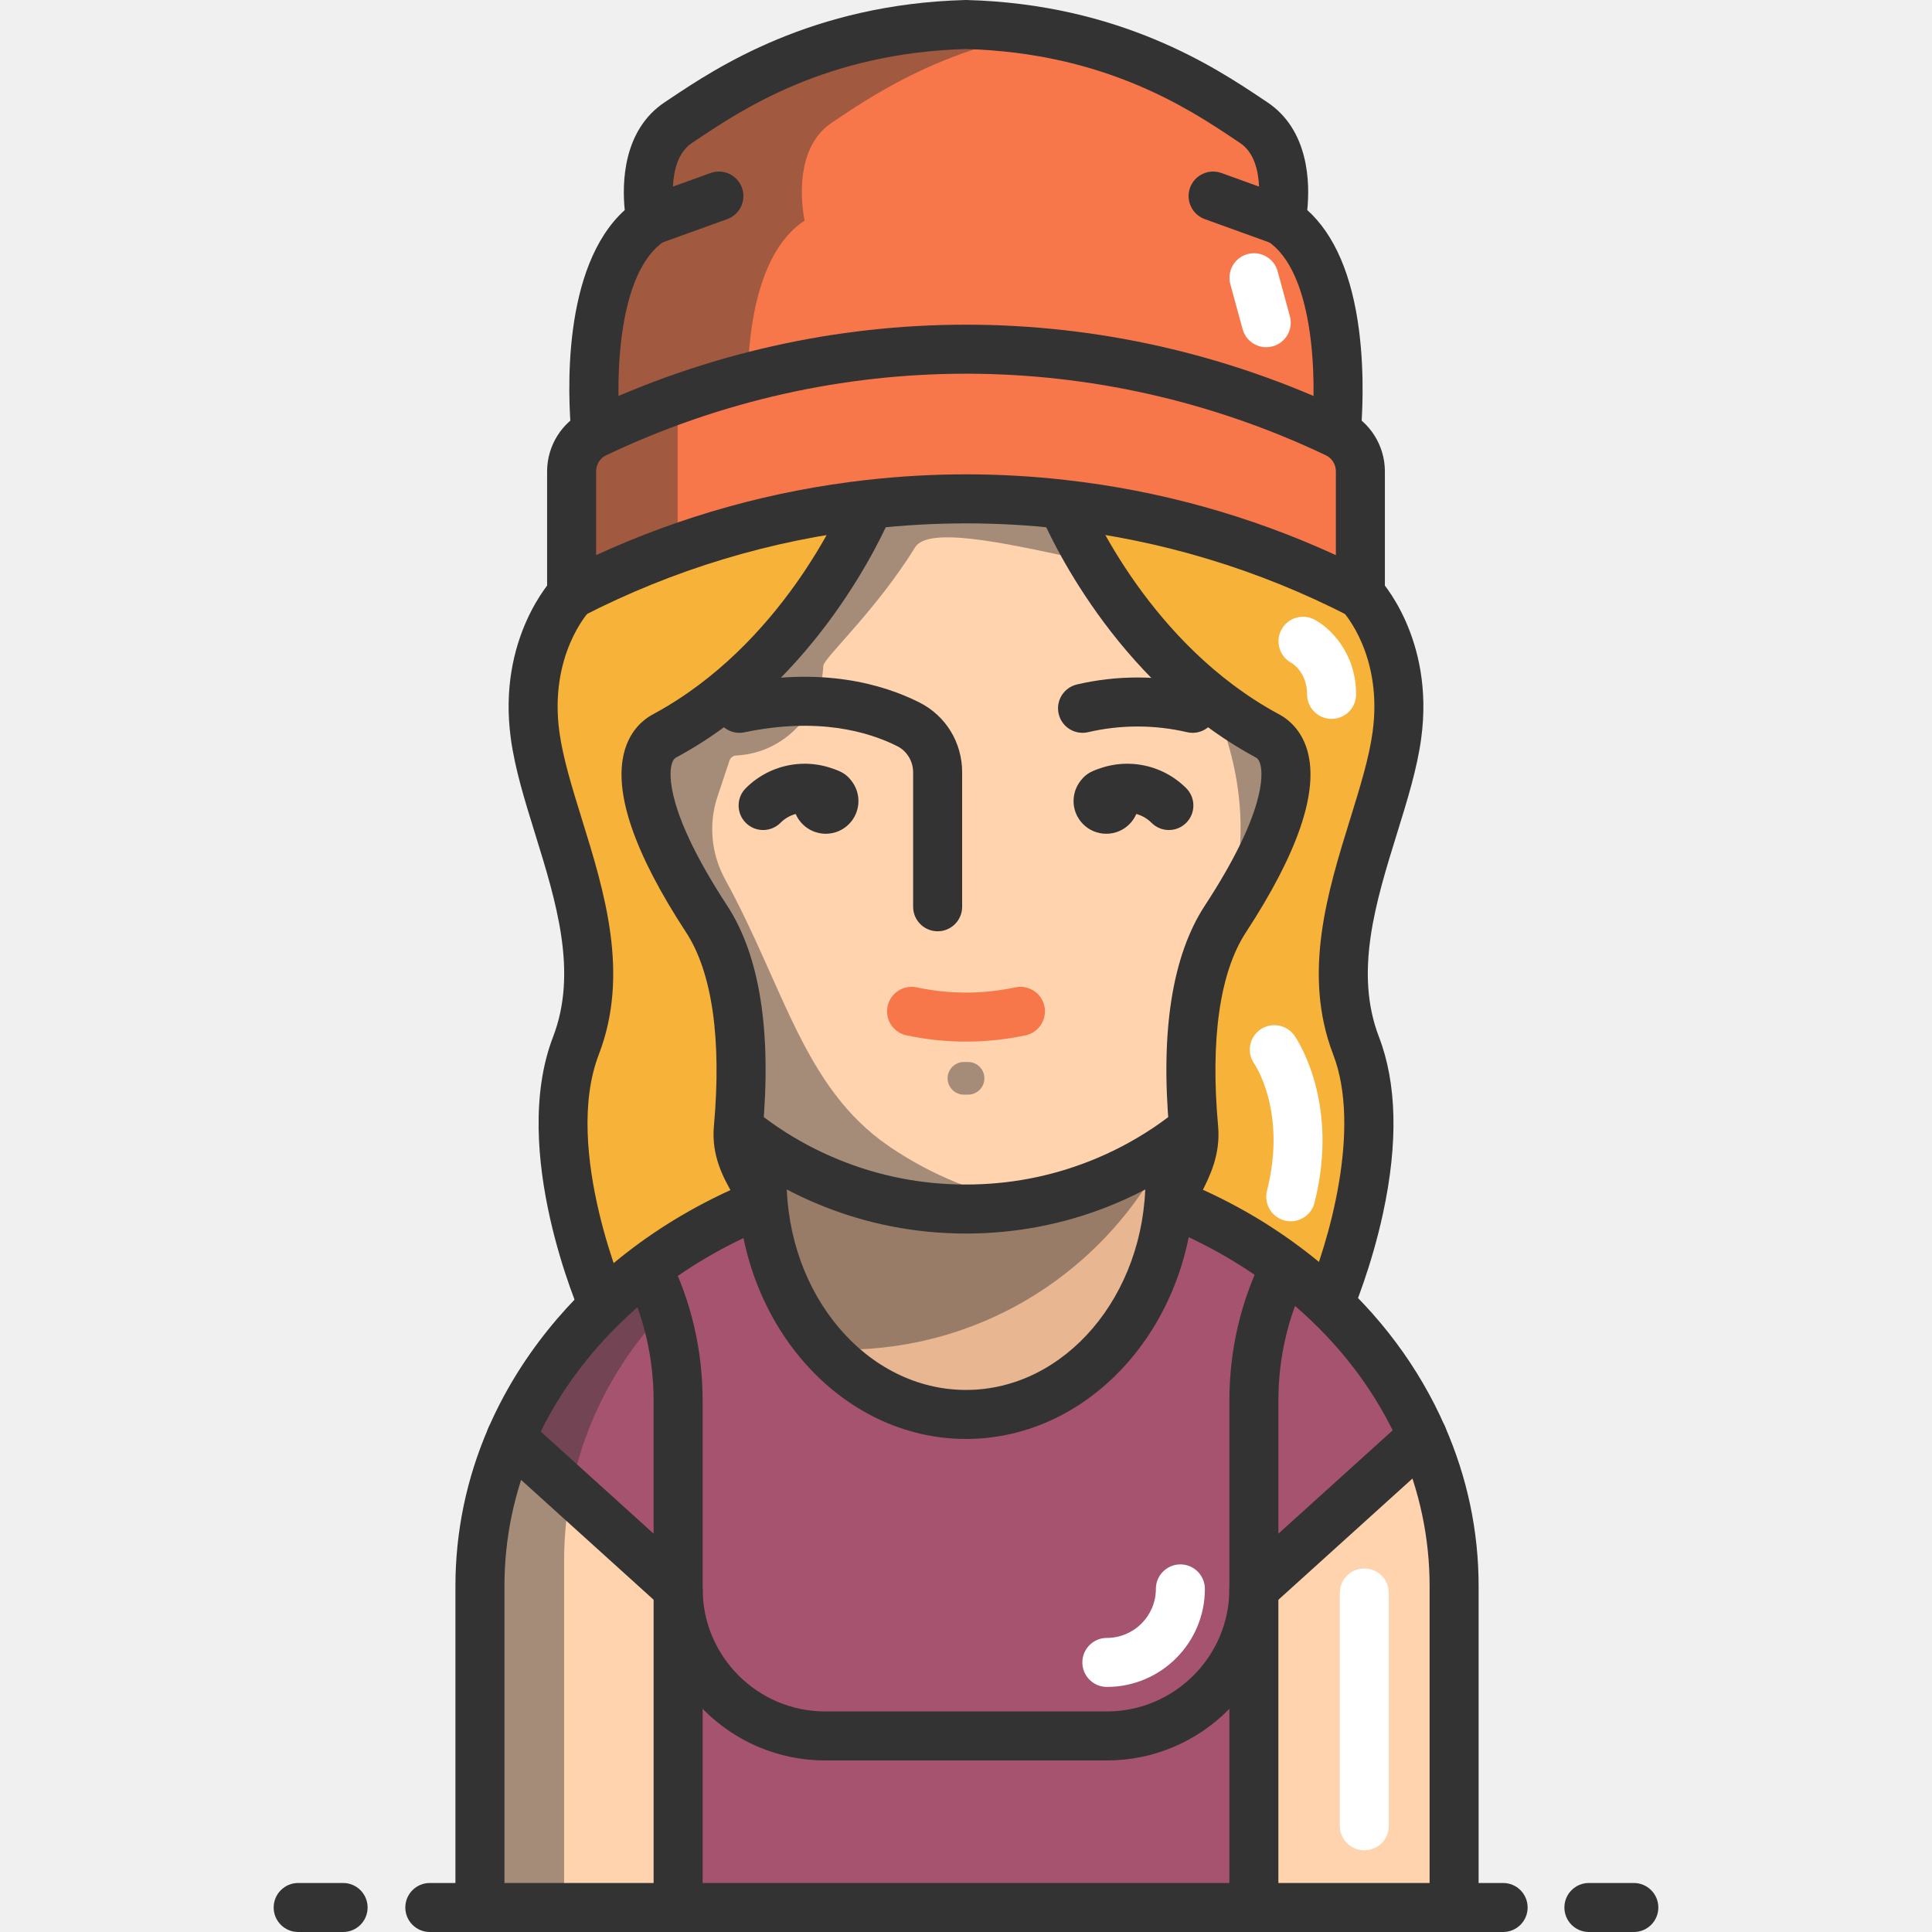
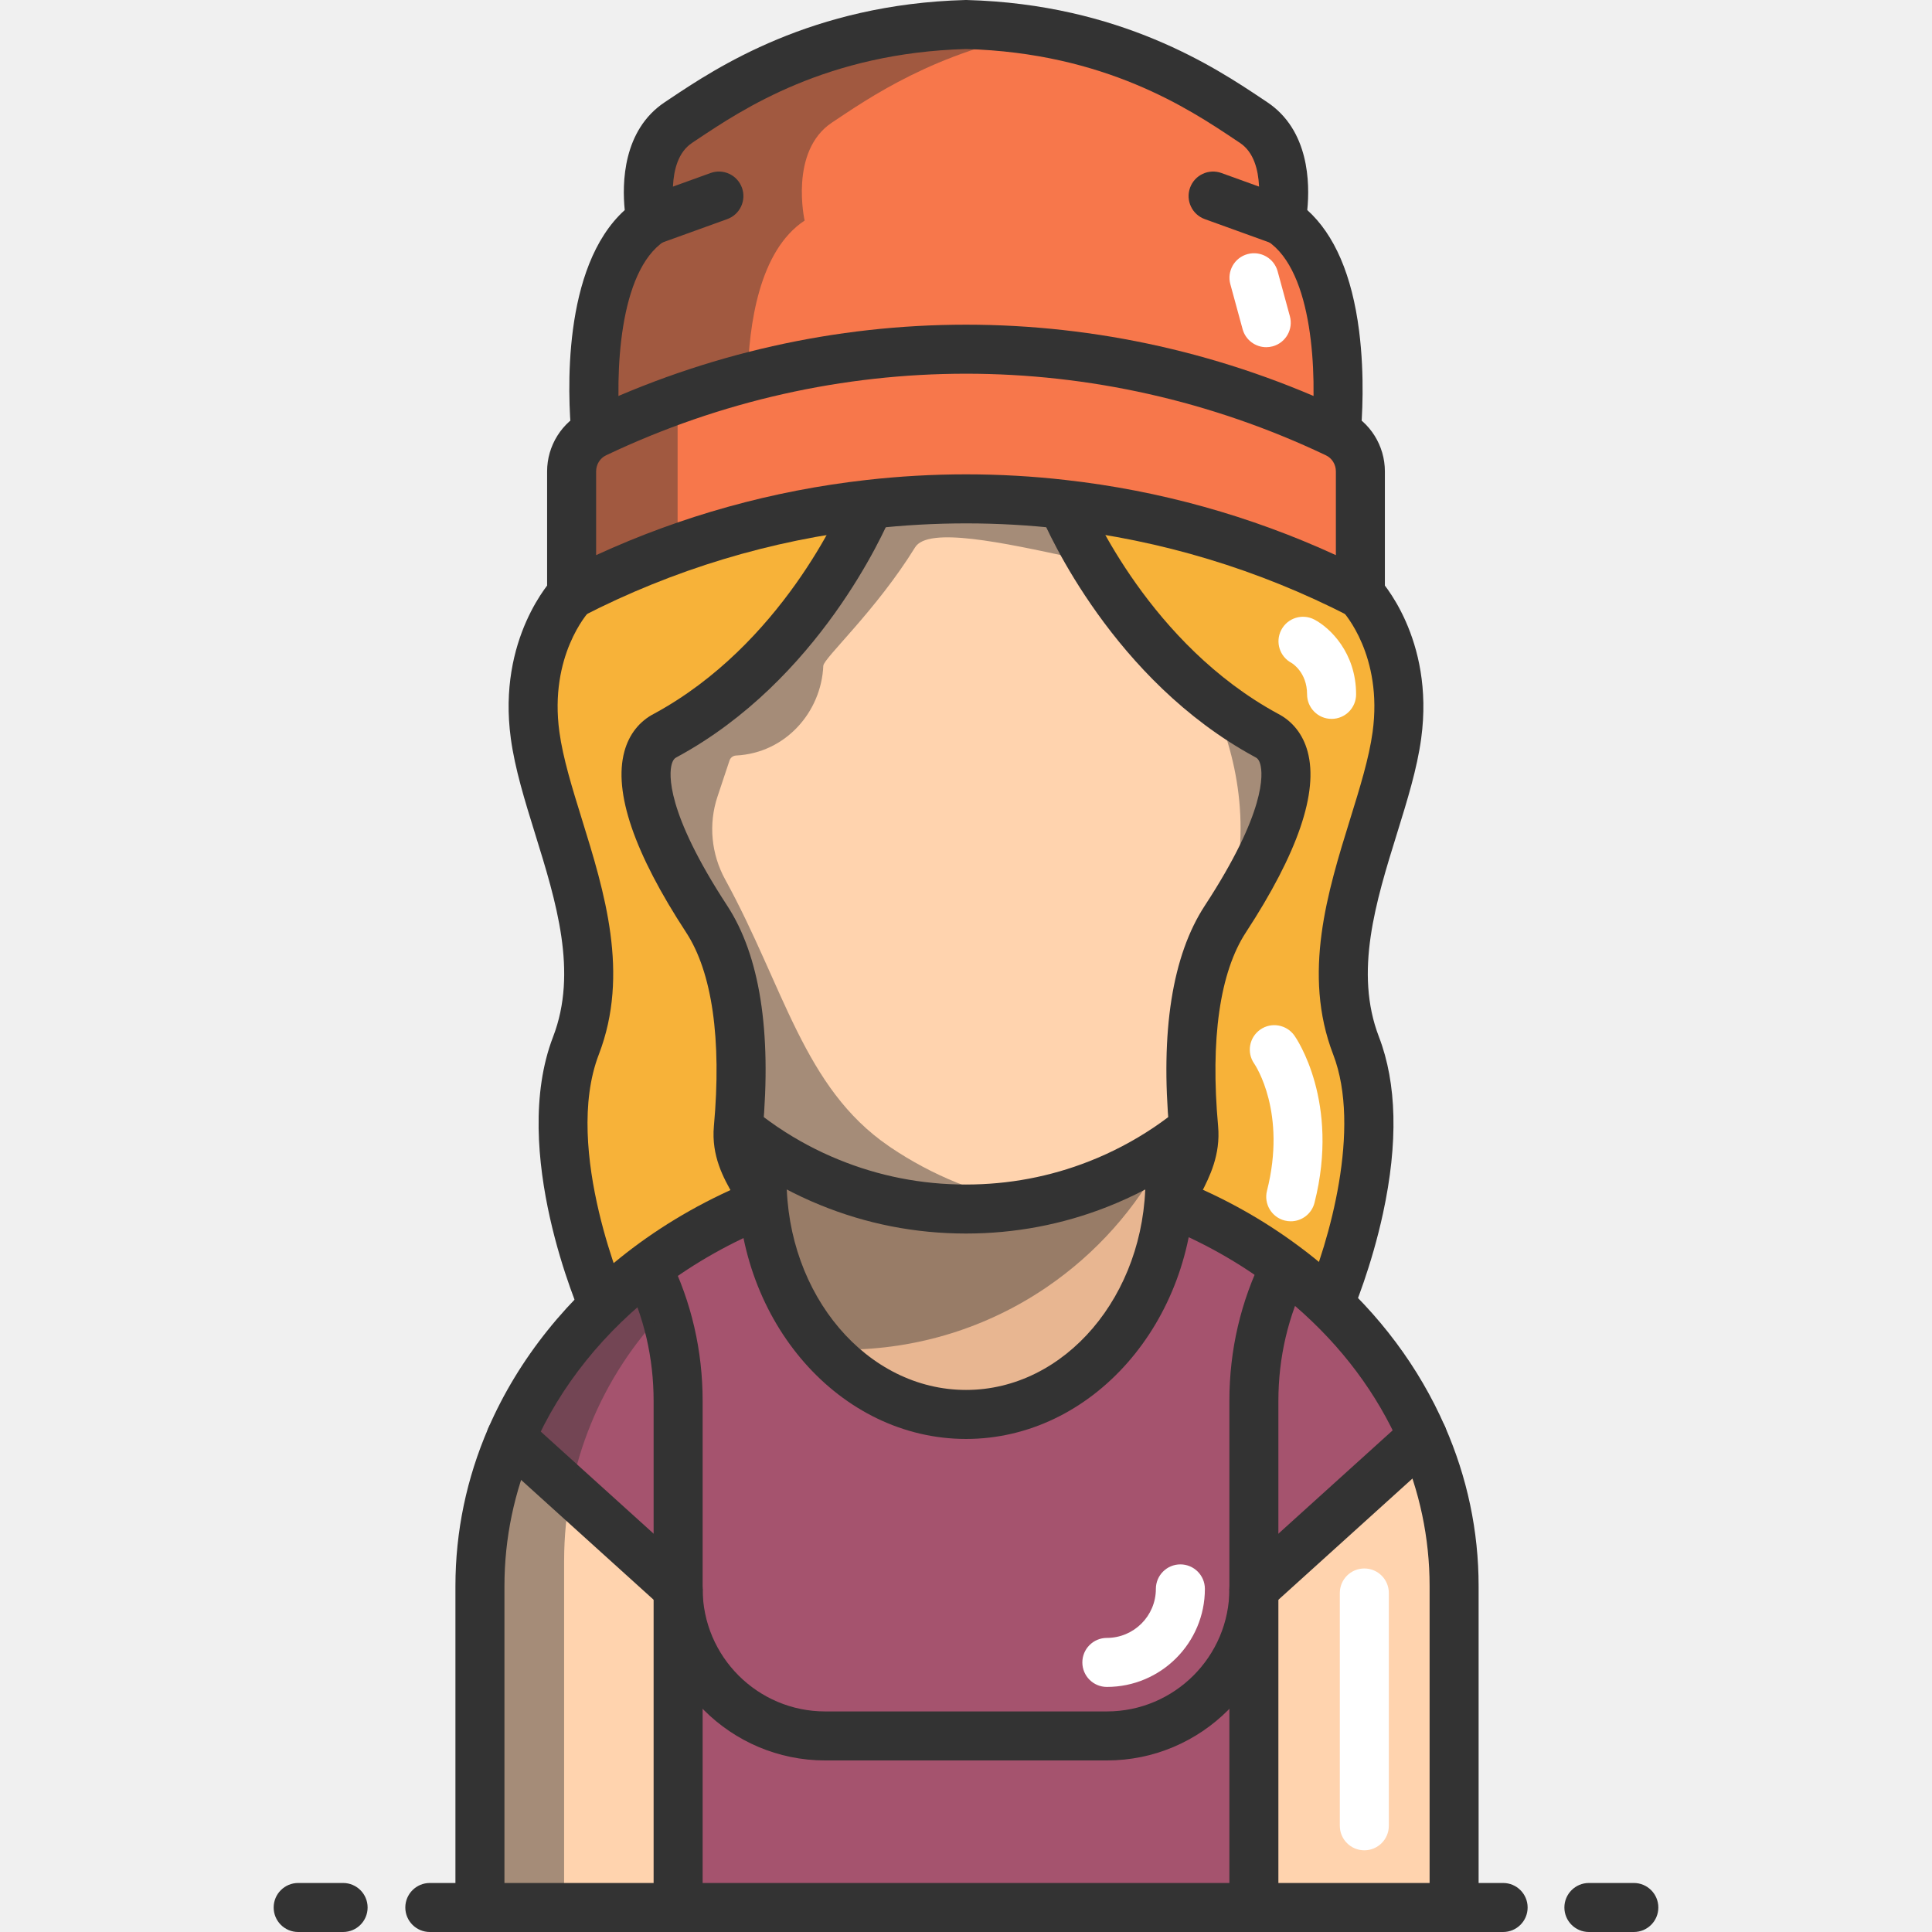
<svg xmlns="http://www.w3.org/2000/svg" version="1.1" id="Layer_1" x="0px" y="0px" viewBox="0 0 473 473" style="enable-background:new 0 0 473 473;" xml:space="preserve">
  <g>
    <path style="fill:#A5536E;" d="M285.86,295.97c0.19,0.05,0.39,0.09,0.58,0.14c10.46,2.53,20.19,6.93,28.83,12.81   c23.39,15.92,38.75,42.77,38.75,73.19V467h-47.04H166.02h-47.03v-84.89c0-30.42,15.35-57.27,38.74-73.19   c8.64-5.88,18.37-10.28,28.83-12.81c0.19-0.05,0.39-0.09,0.58-0.14" />
    <path style="fill:#E8B691;" d="M286.44,294.38v1.97c0,27.58-22.35,49.94-49.93,49.94c-27.59,0-49.94-22.36-49.94-49.94L185.005,284   c4.53-1.83,10.775,7.16,15.595,5.84c10.98,4.88,23.12,7.59,35.91,7.59c12.85,0,38.475-10.49,49.495-15.43   C290.755,283.29,281.97,292.59,286.44,294.38z" />
    <path style="opacity:0.44;fill:#333333;enable-background:new    ;" d="M284.885,283.05c-6.74,12.83-16.55,23.81-28.44,31.95   c-0.19,0.14-0.39,0.27-0.58,0.4c-14.1,9.49-31.08,15.03-49.36,15.03c-6.5,0-6.267-7.273-12.367-8.613   c-0.66-3.23-7.573-7.467-7.573-10.887v-28.39c0.19-0.05,0.39-0.09,0.58-0.14c14.1,9.49,31.08,15.03,49.36,15.03   C254.365,297.43,270.985,292.14,284.885,283.05z" />
    <g>
      <path style="fill:#333333;" d="M270.985,431h-68.96c-23.159,0-42-18.841-42-42h12c0,16.542,13.458,30,30,30h68.96    c16.542,0,30-13.458,30-30h12C312.985,412.159,294.144,431,270.985,431z" />
      <path style="fill:#FFFFFF;" d="M270.985,413c-3.313,0-6-2.687-6-6s2.687-6,6-6c6.617,0,12-5.383,12-12c0-3.313,2.687-6,6-6    s6,2.687,6,6C294.985,402.234,284.219,413,270.985,413z" />
    </g>
    <path style="fill:#FFD3AE;" d="M356,448.43V467h-49.02v-65v-13l41.29-37.34c4.99,11.39,7.73,23.74,7.73,36.65L356,448.43   L356,448.43z" />
    <path style="fill:#FFD3AE;" d="M166.02,402v65H117.5v-18.57v-60.12c0-12.79,2.68-25.04,7.58-36.34l40.94,37.02V402z" />
    <path style="fill:#333333;" d="M166.022,394.998c-1.457,0-2.915-0.528-4.066-1.593l-40.9-36.984   c-2.458-2.222-2.648-6.017-0.426-8.475c2.221-2.458,6.015-2.649,8.475-0.426l40.94,37.02c0.038,0.035,0.076,0.07,0.113,0.105   c2.4,2.285,2.498,6.088,0.212,8.487C169.189,394.373,167.607,394.998,166.022,394.998z" />
    <path style="fill:#333333;" d="M306.982,395c-1.637,0-3.268-0.666-4.452-1.976c-2.223-2.458-2.032-6.252,0.426-8.475l41.29-37.34   c2.458-2.222,6.252-2.031,8.475,0.426c2.223,2.458,2.032,6.252-0.426,8.475l-41.29,37.34C309.857,394.489,308.417,395,306.982,395z   " />
    <path style="fill:#333333;" d="M236.51,352.29c-30.845,0-55.94-28.547-55.94-63.636h12c0,28.472,19.711,51.636,43.94,51.636   c24.223,0,43.93-23.164,43.93-51.636v-2.274h12v2.274C292.44,323.743,267.35,352.29,236.51,352.29z" />
    <path style="fill:#333333;" d="M312.98,467h-12V343c0-12.496,2.791-24.445,8.295-35.517c0.171-0.357,0.354-0.714,0.535-1.065   l0.119-0.232l10.682,5.468l-0.131,0.255c-0.132,0.256-0.267,0.515-0.39,0.775c-0.016,0.034-0.032,0.067-0.049,0.101   c-4.686,9.408-7.061,19.574-7.061,30.215L312.98,467L312.98,467z" />
    <path style="fill:#333333;" d="M172.02,467h-12V343c0-10.539-2.335-20.622-6.941-29.968c-0.017-0.034-0.033-0.068-0.049-0.102   c-0.195-0.416-0.408-0.831-0.62-1.239l10.643-5.543c0.279,0.536,0.558,1.083,0.815,1.629c5.41,10.997,8.153,22.847,8.153,35.222   V467H172.02z" />
    <path style="fill:#333333;" d="M368,473H105.23c-3.313,0-6-2.687-6-6s2.687-6,6-6H368c3.313,0,6,2.687,6,6S371.314,473,368,473z" />
    <path style="fill:#333333;" d="M400,473h-11c-3.313,0-6-2.687-6-6s2.687-6,6-6h11c3.313,0,6,2.687,6,6S403.314,473,400,473z" />
    <path style="fill:#333333;" d="M84,473H73c-3.313,0-6-2.687-6-6s2.687-6,6-6h11c3.313,0,6,2.687,6,6S87.314,473,84,473z" />
    <path style="fill:#FFFFFF;" d="M334.02,453c-3.313,0-6-2.687-6-6v-57c0-3.313,2.687-6,6-6s6,2.687,6,6v57   C340.02,450.314,337.333,453,334.02,453z" />
    <g>
      <path style="opacity:0.44;fill:#333333;enable-background:new    ;" d="M162.67,320.92c-15.21,15.89-24.56,37.45-24.56,61.19V465    h-19.12v-82.89c0-30.42,15.35-57.27,38.74-73.19C159.71,312.74,161.37,316.75,162.67,320.92z" />
    </g>
    <path style="fill:#FFD3AE;" d="M285.86,280.97c-14.1,9.49-31.08,15.03-49.36,15.03s-35.26-5.54-49.36-15.03   c-0.19-0.13-0.39-0.26-0.58-0.4C163.28,264.63,148,237.85,148,207.5V185v-51.5c0-48.877,39.623-88.5,88.5-88.5l0,0   c48.877,0,88.5,39.623,88.5,88.5V185v22.5c0,30.35-15.28,57.13-38.56,73.07C286.25,280.71,286.05,280.84,285.86,280.97z" />
-     <g>
-       <path style="fill:#F7774B;" d="M236.5,255.01c-4.869,0-9.738-0.513-14.573-1.538c-3.242-0.688-5.312-3.873-4.625-7.114    c0.688-3.241,3.87-5.314,7.114-4.625c8.018,1.7,16.148,1.7,24.167,0c3.24-0.689,6.427,1.383,7.114,4.625s-1.383,6.427-4.625,7.114    C246.238,254.497,241.369,255.01,236.5,255.01z" />
-     </g>
-     <g style="opacity:0.44;">
-       <path style="fill:#333333;" d="M237.005,268h-1.01c-2.209,0-4-1.791-4-4s1.791-4,4-4h1.01c2.209,0,4,1.791,4,4    S239.214,268,237.005,268z" />
-     </g>
-     <g>
-       <g>
-         <path style="fill:#333333;" d="M291.973,179.414c-0.453,0-0.912-0.052-1.372-0.159c-7.917-1.853-16.286-1.852-24.203,0     c-3.224,0.754-6.454-1.249-7.209-4.476s1.249-6.454,4.476-7.209c9.705-2.271,19.964-2.271,29.669,0     c3.227,0.755,5.23,3.982,4.476,7.209C297.163,177.546,294.697,179.414,291.973,179.414z" />
-       </g>
-     </g>
    <path style="opacity:0.44;fill:#333333;enable-background:new    ;" d="M218.14,280.97c10.02,6.74,21.5,11.49,33.86,13.68   c-5.03,0.89-10.21,1.35-15.5,1.35c-18.28,0-35.26-5.54-49.36-15.03c-0.19-0.13-0.39-0.26-0.58-0.4   C163.28,264.63,148,237.85,148,207.5V185c0-139,54.89-137.3,54.89-134.41l-10.384,15.807   C177.142,89.783,293.139,110.995,296.005,138c1.254,11.819-65.631-14.258-71.966-4c-9.549,15.464-22.394,27.146-22.473,28.993   c-0.483,11.29-9.201,21.36-21.338,21.975l-0.012,0.001c-0.74,0.037-1.381,0.525-1.616,1.228l-2.945,8.843   c-2.242,6.73-1.52,14.075,1.894,20.292c14.376,26.182,19.193,50.983,40.011,65.237C217.75,280.71,217.95,280.84,218.14,280.97z" />
-     <g>
-       <g>
-         <g>
-           <g>
-             <circle style="fill:#333333;" cx="202.16" cy="196.116" r="8.009" />
-           </g>
-           <path style="fill:#333333;" d="M186.83,203.208c-1.533,0-3.065-0.583-4.237-1.751c-2.346-2.34-2.352-6.139-0.012-8.485      c6.153-6.17,15.545-7.746,23.375-3.919c2.977,1.455,4.211,5.048,2.756,8.025c-1.455,2.977-5.047,4.211-8.025,2.756      c-3.217-1.573-7.079-0.926-9.609,1.611C189.907,202.62,188.368,203.208,186.83,203.208z" />
-         </g>
-       </g>
-       <g>
-         <g>
-           <g>
-             <circle style="fill:#333333;" cx="270.84" cy="196.116" r="8.009" />
-           </g>
-           <path style="fill:#333333;" d="M286.17,203.208c-1.539,0-3.076-0.588-4.249-1.763c-2.53-2.537-6.392-3.184-9.609-1.611      c-2.976,1.457-6.57,0.222-8.025-2.756s-0.221-6.57,2.756-8.025c7.831-3.826,17.223-2.251,23.375,3.919      c2.34,2.347,2.334,6.146-0.012,8.485C289.235,202.624,287.702,203.208,286.17,203.208z" />
-         </g>
-       </g>
-     </g>
-     <g>
-       <path style="fill:#333333;" d="M229.557,228c-3.313,0-6-2.687-6-6v-32.927c0-2.692-1.515-5.195-3.859-6.375    c-7.192-3.62-19.524-7.153-37.439-3.412c-3.244,0.676-6.422-1.403-7.1-4.647c-0.677-3.244,1.403-6.422,4.647-7.1    c21.305-4.448,36.388-0.041,45.289,4.441c6.454,3.249,10.462,9.799,10.462,17.093V222C235.557,225.314,232.87,228,229.557,228z" />
-     </g>
    <path style="opacity:0.44;fill:#333333;enable-background:new    ;" d="M284.005,151c0,0,30,33,15.99,74   c-6.979,20.425,33.01-27,33.01-27l-31-46L284.005,151z" />
    <path style="fill:#F7774B;" d="M313.605,54c16.54,10.9,14.1,45.74,13.52,52.02c-57.34-27.25-123.91-27.25-181.25,0   c-0.58-6.28-3.02-41.12,13.52-52.02c0,0-3.84-17,6.7-24s33.05-23,70.41-24c37.35,1,59.86,17,70.4,24S313.605,54,313.605,54z" />
    <g style="opacity:0.44;">
      <path style="fill:#333333;" d="M196.992,54c0,0-3.84-17,6.7-24c8.636-5.735,25.316-17.508,51.609-22.126    c-5.795-1.018-12.05-1.693-18.796-1.874c-37.36,1-59.87,17-70.41,24c-10.54,7-6.7,24-6.7,24c-16.54,10.9-14.1,45.74-13.52,52.02    c12.037-5.721,24.485-10.224,37.165-13.543C183.336,79.462,185.874,61.327,196.992,54z" />
    </g>
    <path style="fill:#F7774B;" d="M333.055,108.95v36.55c-30.3-15.58-63.43-23.37-96.55-23.37c-33.13,0-66.26,7.79-96.56,23.37v-36.55   c1.97-1.01,3.94-1.99,5.93-2.93c57.34-27.25,123.91-27.25,181.25,0C329.115,106.96,331.085,107.94,333.055,108.95z" />
    <g style="opacity:0.44;">
      <path style="fill:#333333;" d="M165.895,98.368c1.31-0.672,2.622-1.324,3.938-1.966c-8.125,2.705-16.13,5.898-23.958,9.619    c-1.99,0.94-3.96,1.92-5.93,2.93v36.55c8.448-4.344,17.123-8.06,25.95-11.193V98.368z" />
    </g>
    <path style="fill:#333333;" d="M139.901,106.572c-0.901-9.756-2.427-41.13,13.05-55.143c-0.661-6.525-0.499-19.571,9.825-26.427   l1.269-0.846c11.25-7.513,34.659-23.146,72.3-24.154c0.107-0.003,0.214-0.003,0.321,0c37.631,1.008,61.04,16.641,72.29,24.154   l1.269,0.846c10.322,6.855,10.486,19.897,9.826,26.423c6.69,6.041,10.952,15.959,12.687,29.558   c1.427,11.186,0.729,21.621,0.363,25.588l-11.949-1.103c1.271-13.764,0.415-39.037-10.847-46.459   c-2.085-1.374-3.101-3.896-2.551-6.332c0.024-0.11,2.654-13.15-4.167-17.68l-1.295-0.863   c-11.088-7.405-31.714-21.179-65.786-22.133c-34.082,0.954-54.708,14.728-65.796,22.133l-1.294,0.863   c-6.821,4.53-4.191,17.57-4.163,17.7c0.53,2.424-0.483,4.946-2.555,6.312c-11.264,7.423-12.118,32.696-10.847,46.458   L139.901,106.572z" />
    <path style="fill:#333333;" d="M159.395,60.002c-2.457,0-4.761-1.52-5.644-3.963c-1.126-3.117,0.488-6.556,3.604-7.682l16.61-6   c3.119-1.126,6.556,0.488,7.682,3.604s-0.488,6.556-3.604,7.682l-16.61,6C160.76,59.886,160.071,60.002,159.395,60.002z" />
    <path style="fill:#333333;" d="M313.605,60.002c-0.677,0-1.365-0.115-2.038-0.358l-16.61-6c-3.116-1.125-4.73-4.565-3.604-7.682   c1.125-3.116,4.565-4.729,7.682-3.604l16.61,6c3.116,1.125,4.73,4.565,3.604,7.682C318.366,58.482,316.061,60.002,313.605,60.002z" />
    <path style="fill:#F7B239;" d="M260.195,123.47c25.09,2.82,49.79,10.17,72.86,22.03c0,0,11.94,12.5,8.94,34.5s-20,50-10,76   c9.45,24.58-5.21,60.16-6.84,63.98c-0.05-0.04-0.1-0.09-0.15-0.14c-1.28-1.22-2.59-2.42-3.94-3.58   c-9.98-8.64-21.7-15.76-34.68-20.92c0.58-4.81,6.64-10.53,5.86-19.11c-1.54-17.03-1-37.84,7.75-51.23c17-26,18-41,10-45   C277.275,162.24,262.035,127.87,260.195,123.47z" />
    <path style="fill:#F7B239;" d="M163.005,180c-8,4-7,19,10,45c8.75,13.39,9.29,34.2,7.75,51.23c-0.8,8.79,3.64,14,4.25,18.77   c-14.99,5.94-26.13,14.82-37.01,25.32c0,0-16.99-38.32-6.99-64.32s-7-54-10-76s8.94-34.5,8.94-34.5   c23.06-11.86,47.76-19.2,72.86-22.03C210.965,127.87,195.725,162.24,163.005,180z" />
    <path style="fill:#333333;" d="M236.495,302c-12.393,0-24.43-2.362-35.778-7.019c-5.926-2.417-11.625-5.459-16.928-9.037   c-0.223-0.145-0.479-0.317-0.727-0.5c-2.161-1.484-4.214-3.021-6.107-4.57l7.6-9.287c1.662,1.36,3.479,2.717,5.401,4.034   c0.099,0.068,0.196,0.139,0.291,0.212l0.157,0.1c0.025,0.017,0.071,0.047,0.097,0.064c4.619,3.116,9.585,5.767,14.76,7.878   c9.907,4.066,20.412,6.125,31.234,6.125c10.435,0,20.589-1.916,30.182-5.692c5.527-2.17,10.832-4.953,15.775-8.273   c0.11-0.077,0.224-0.154,0.34-0.232l0.116-0.078c0.055-0.041,0.094-0.068,0.151-0.107c1.86-1.272,3.672-2.628,5.386-4.03   l7.601,9.286c-1.959,1.604-4.027,3.152-6.147,4.605c-0.139,0.1-0.282,0.197-0.424,0.292l-0.106,0.071   c-0.055,0.04-0.097,0.069-0.153,0.106c-5.685,3.826-11.79,7.031-18.147,9.527C260.075,299.804,248.441,302,236.495,302z" />
    <path style="fill:#333333;" d="M333.055,151.5c-0.939,0-1.88-0.22-2.743-0.664c-22.214-11.42-46.03-18.621-70.787-21.403   c-15.055-1.721-30.689-1.738-46.046,0c-24.794,2.796-48.611,9.997-70.79,21.403c-1.86,0.957-4.083,0.875-5.87-0.214   c-1.785-1.089-2.875-3.03-2.875-5.122v-30.09c0-6.292,3.625-12.074,9.241-14.754c0.043-0.021,0.086-0.042,0.114-0.055   c59.229-28.148,127.17-28.148,186.4,0c0.044,0.021,0.087,0.042,0.13,0.063c5.607,2.683,9.224,8.459,9.224,14.746v30.09   c0,2.091-1.089,4.032-2.874,5.122C335.223,151.206,334.14,151.5,333.055,151.5z M236.505,116.13c8.168,0,16.368,0.464,24.372,1.379   c22.978,2.583,45.197,8.764,66.178,18.401v-20.5c0-1.694-0.952-3.238-2.426-3.931c-0.05-0.024-0.101-0.048-0.15-0.074   c-55.924-26.551-120.054-26.549-175.974,0.008c-0.049,0.025-0.101,0.05-0.134,0.066c-1.474,0.693-2.426,2.237-2.426,3.931v20.5   c20.954-9.625,43.173-15.807,66.188-18.402C220.217,116.594,228.418,116.13,236.505,116.13z" />
    <path style="fill:#333333;" d="M142.51,322.752c-0.735-1.657-17.872-40.911-7.105-68.906c6.101-15.863,0.76-33.081-4.406-49.732   c-2.533-8.166-4.926-15.878-5.938-23.304c-3.352-24.582,9.977-38.859,10.546-39.455l8.709,8.255   c-0.405,0.438-9.906,10.948-7.365,29.579c0.878,6.44,3.128,13.692,5.51,21.369c5.503,17.739,11.742,37.846,4.146,57.595   c-8.979,23.344,6.717,59.377,6.876,59.738L142.51,322.752z" />
    <path style="fill:#333333;" d="M180.985,295.359c-0.342-0.798-0.923-1.823-1.539-2.909c-2.252-3.969-5.336-9.405-4.666-16.764   c1.923-21.263-0.428-37.656-6.797-47.404c-12.719-19.452-17.809-34.345-15.127-44.264c1.145-4.236,3.69-7.46,7.363-9.333   c31.036-16.886,45.502-49.827,47.05-53.53c0.022-0.052,0.045-0.104,0.068-0.156l0.077-0.176l11.209,4.284   c0,0-0.093,0.257-0.314,0.753c-1.874,4.458-17.946,40.689-52.441,59.413c-0.059,0.032-0.119,0.063-0.179,0.093   c-0.46,0.23-0.93,0.605-1.249,1.783c-0.619,2.288-1.467,11.543,13.587,34.566c7.976,12.205,10.903,30.728,8.704,55.054   c-0.33,3.62,1.362,6.602,3.152,9.758c0.751,1.324,1.528,2.693,2.133,4.106L180.985,295.359z" />
    <path style="fill:#333333;" d="M330.474,322.789l-10.938-4.937l0.117-0.267c5.771-13.524,13.707-41.314,6.741-59.432   c-7.596-19.749-1.357-39.855,4.146-57.595c2.382-7.677,4.631-14.929,5.51-21.369c2.541-18.63-6.96-29.14-7.365-29.579l8.709-8.255   c0.569,0.596,13.898,14.874,10.546,39.455c-1.012,7.426-3.405,15.138-5.938,23.304c-5.166,16.651-10.507,33.869-4.406,49.732   c4.388,11.414,4.725,25.947,1,43.195c-2.8,12.968-7.09,23.345-7.921,25.293L330.474,322.789z" />
    <path style="fill:#333333;" d="M280.559,298.323c-0.25-1.211-0.292-2.478-0.123-3.764c0.339-2.813,1.66-5.388,2.937-7.878   c1.659-3.234,3.226-6.29,2.896-9.907c-2.2-24.33,0.728-42.852,8.703-55.056c15.055-23.025,14.207-32.28,13.588-34.568   c-0.318-1.178-0.789-1.553-1.249-1.783c-0.061-0.03-0.12-0.062-0.179-0.093c-34.496-18.724-50.567-54.955-52.441-59.413   c-0.222-0.496-0.314-0.753-0.314-0.753l11.236-4.214l0.049,0.106c0.023,0.052,0.046,0.104,0.068,0.156   c1.548,3.704,16.014,36.644,47.05,53.53c3.673,1.872,6.218,5.097,7.363,9.333c2.682,9.919-2.408,24.812-15.127,44.266   c-6.369,9.746-8.72,26.14-6.796,47.406c0.644,7.081-2.138,12.506-4.17,16.467c-0.721,1.406-1.619,3.157-1.708,3.901   c-0.005,0.037-0.005-0.035-0.031-0.161L280.559,298.323z" />
    <path style="fill:#333333;" d="M362,467h-12v-78.69c0-11.777-2.431-23.298-7.226-34.242c-5.658-12.917-14.281-24.448-25.631-34.271   c-1.99-1.729-4.022-3.365-6.049-4.869c-8.116-6.082-17.148-11.113-26.868-14.971l4.427-11.153   c10.707,4.25,20.671,9.803,29.615,16.505c2.25,1.67,4.524,3.5,6.737,5.422c12.702,10.994,22.381,23.957,28.76,38.522   C359.23,361.724,362,374.865,362,388.31V467z" />
    <path style="fill:#333333;" d="M123.5,467h-12v-78.69c0-13.341,2.717-26.371,8.075-38.727   c7.352-16.919,19.548-32.131,35.272-43.993c8.917-6.723,18.837-12.303,29.484-16.586l4.479,11.133   c-9.668,3.889-18.664,8.948-26.737,15.034c-14.073,10.617-24.962,24.169-31.489,39.19c-4.699,10.836-7.083,22.26-7.083,33.949   L123.5,467L123.5,467z" />
    <path style="fill:#FFFFFF;" d="M326.005,176c-3.313,0-6-2.687-6-6c0-5.458-3.746-7.665-3.784-7.685   c-2.935-1.538-4.068-5.164-2.531-8.099c1.538-2.935,5.164-4.068,8.099-2.531c3.794,1.987,10.216,8.082,10.216,18.315   C332.005,173.314,329.318,176,326.005,176z" />
    <path style="fill:#FFFFFF;" d="M316.009,299.002c-0.489,0-0.985-0.06-1.48-0.186c-3.212-0.815-5.155-4.08-4.34-7.292   c4.85-19.113-2.785-30.621-3.112-31.102c-1.913-2.705-1.257-6.428,1.449-8.342c2.706-1.913,6.465-1.25,8.378,1.455   c0.46,0.65,11.192,16.209,4.917,40.94C321.131,297.193,318.69,299.002,316.009,299.002z" />
    <path style="fill:#FFFFFF;" d="M310.002,85.002c-2.639,0-5.058-1.754-5.785-4.423l-3-11c-0.872-3.197,1.013-6.495,4.21-7.367   c3.196-0.871,6.496,1.013,7.367,4.21l3,11c0.872,3.197-1.013,6.495-4.21,7.367C311.055,84.933,310.524,85.002,310.002,85.002z" />
  </g>
-   <g>
- </g>
-   <g>
- </g>
-   <g>
- </g>
-   <g>
- </g>
-   <g>
- </g>
-   <g>
- </g>
-   <g>
- </g>
-   <g>
- </g>
-   <g>
- </g>
-   <g>
- </g>
-   <g>
- </g>
-   <g>
- </g>
-   <g>
- </g>
-   <g>
- </g>
-   <g>
- </g>
</svg>
